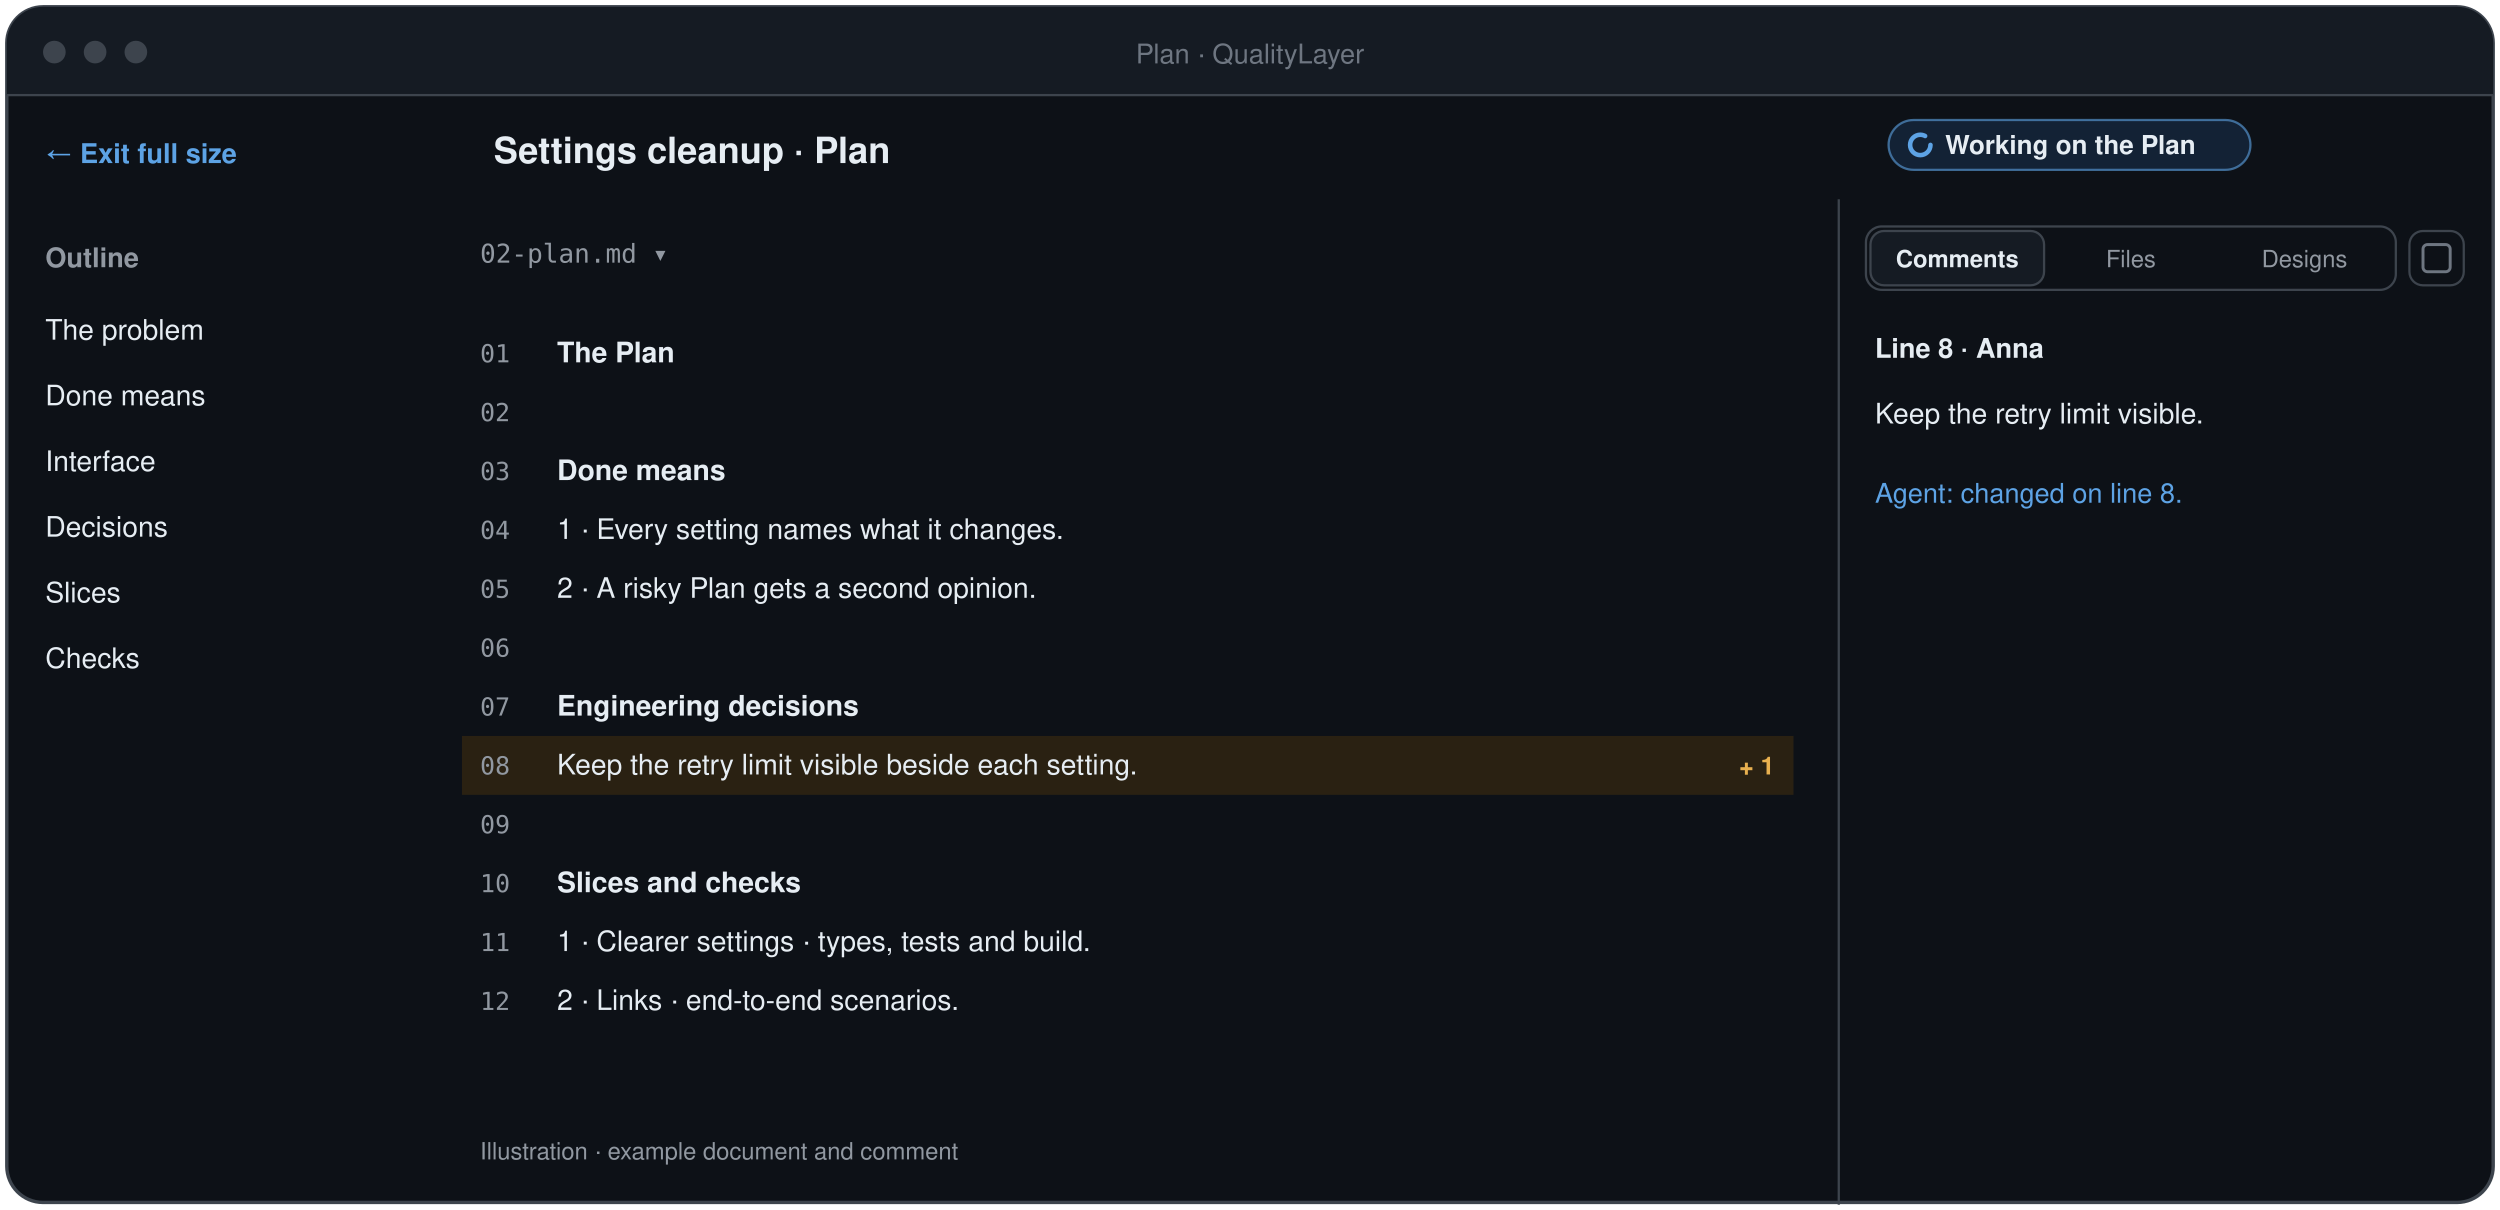
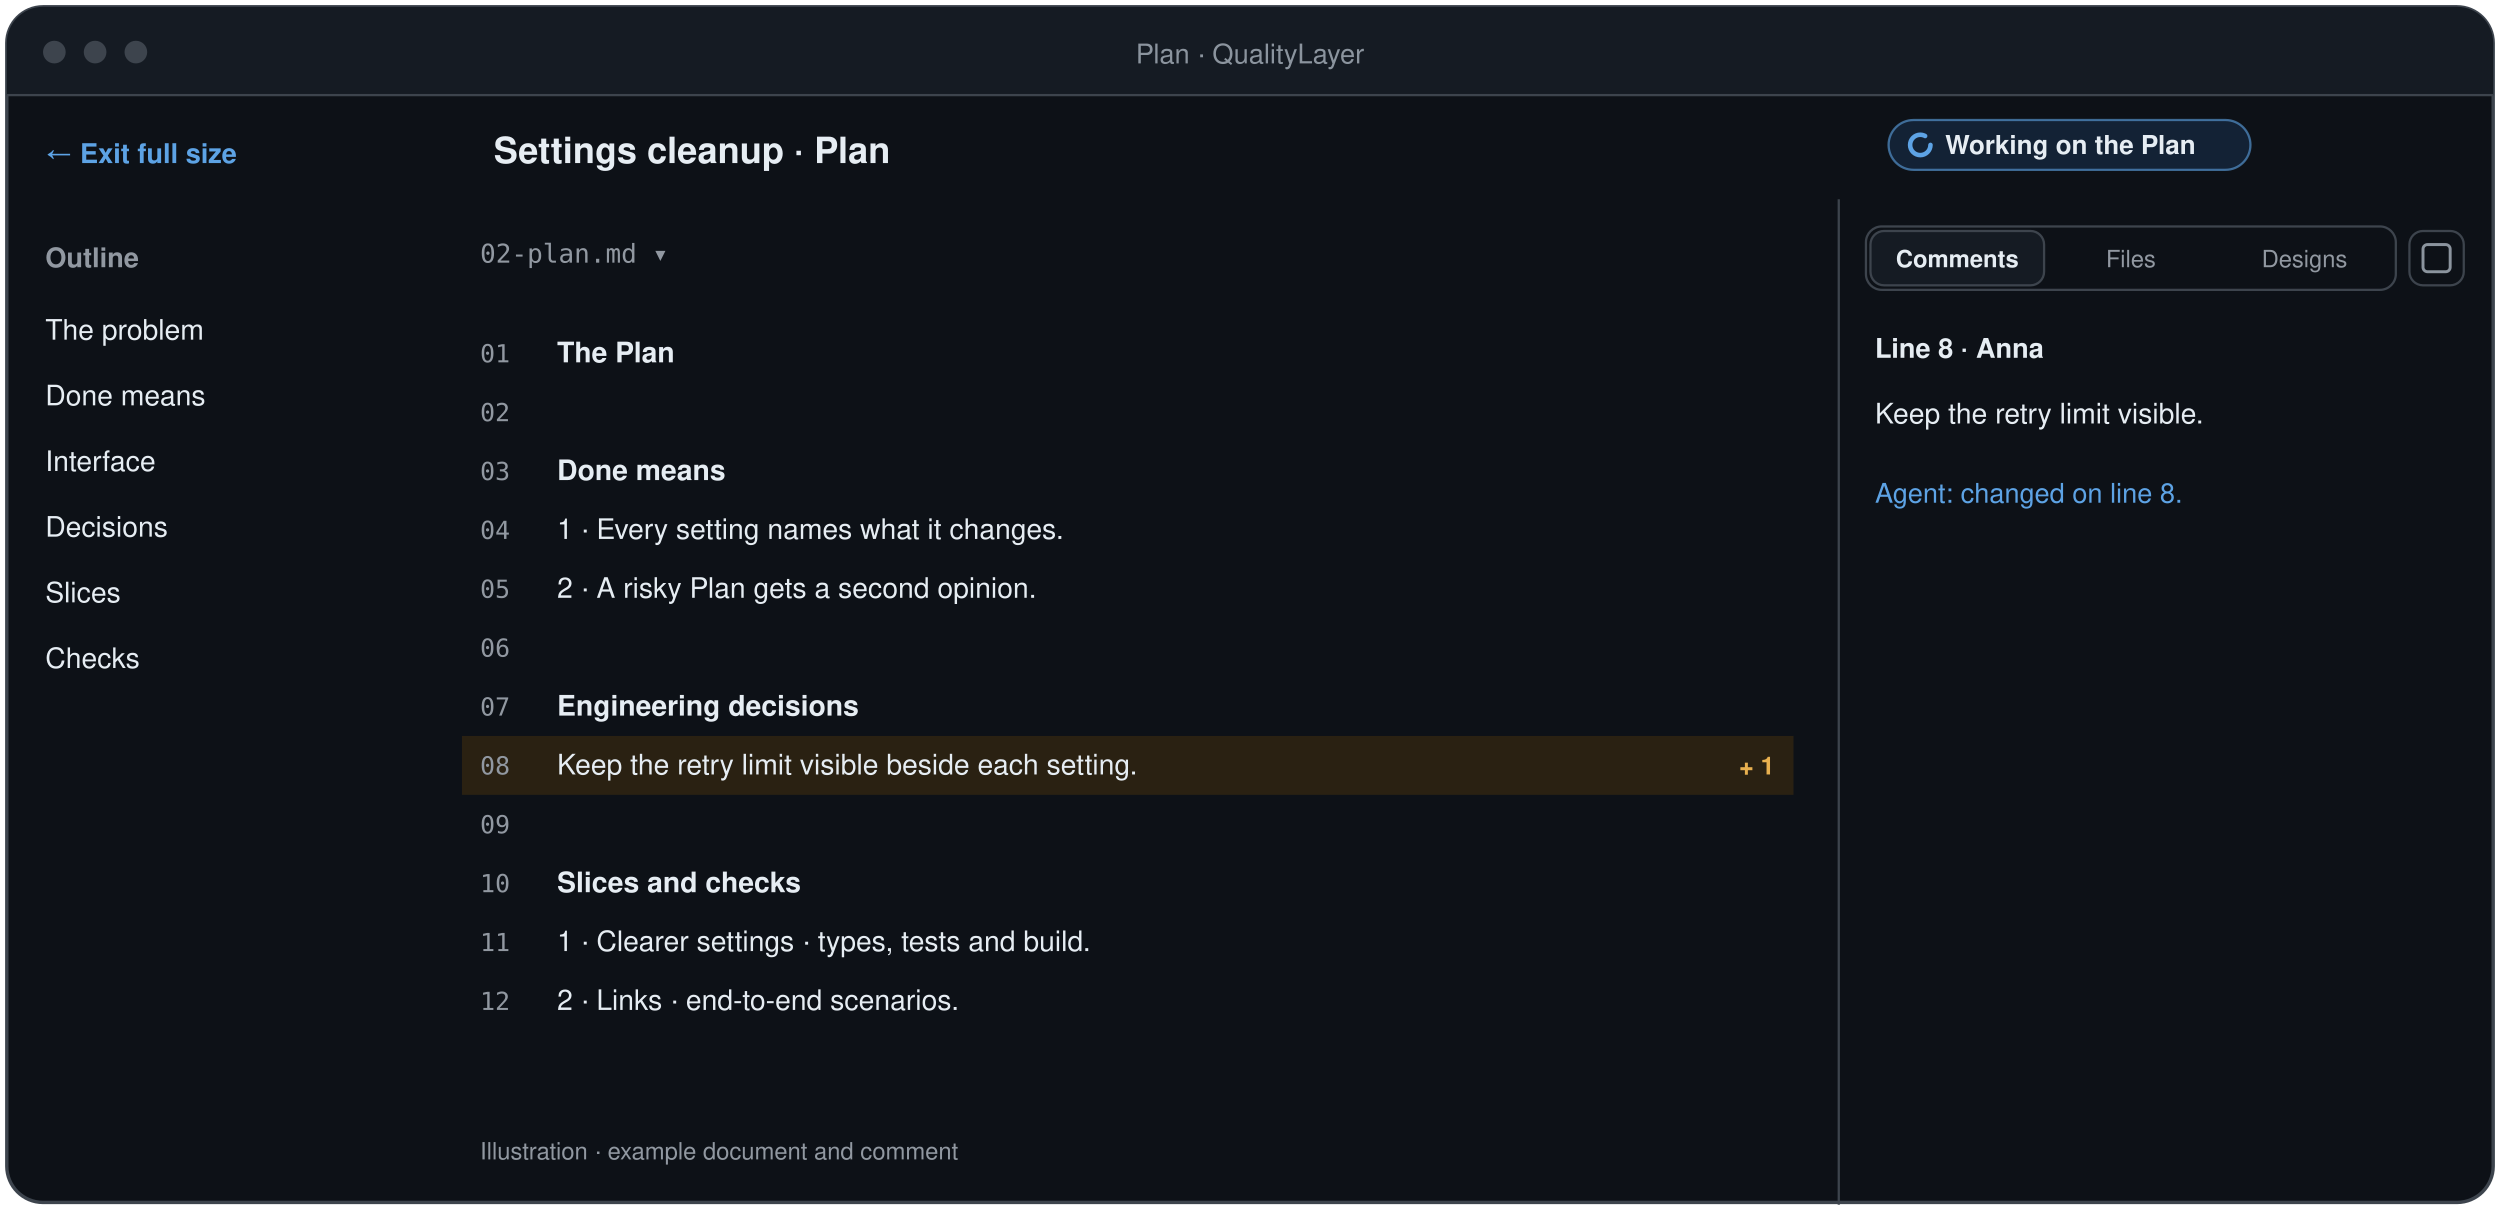
- <svg xmlns="http://www.w3.org/2000/svg" width="1104" height="534" viewBox="-2 -2 1104 534" role="img" aria-label="The full-size Plan: outline, document lines with a comment on line 8, live status, and Comments, Files and Designs">
+ <svg xmlns="http://www.w3.org/2000/svg" style="background:#0d1117" width="1104" height="534" viewBox="-2 -2 1104 534" role="img" aria-label="The full-size Plan: outline, document lines with a comment on line 8, live status, and Comments, Files and Designs">
  <rect x="1" y="1" width="1098" height="528" rx="16" fill="#0d1117" stroke="#3d444d" stroke-width="1.5" />
  <path d="M1 17 a16 16 0 0 1 16 -16 H1083 a16 16 0 0 1 16 16 V40 H1 Z" fill="#151b23" />
  <line x1="1" y1="40" x2="1099" y2="40" stroke="#3d444d" />
  <circle cx="22" cy="21" r="5" fill="#3d444d" />
  <circle cx="40" cy="21" r="5" fill="#3d444d" />
  <circle cx="58" cy="21" r="5" fill="#3d444d" />
-   <text x="550.0" y="26" font-family="-apple-system, BlinkMacSystemFont, 'Segoe UI', 'Helvetica Neue', Helvetica, Arial, sans-serif" font-size="12" font-weight="500" fill="#6e7681" text-anchor="middle">Plan · QualityLayer</text>
+   <text x="550.0" y="26" font-family="-apple-system, BlinkMacSystemFont, 'Segoe UI', 'Helvetica Neue', Helvetica, Arial, sans-serif" font-size="12" font-weight="500" fill="#8b949e" text-anchor="middle">Plan · QualityLayer</text>
  <text x="18" y="70" font-family="-apple-system, BlinkMacSystemFont, 'Segoe UI', 'Helvetica Neue', Helvetica, Arial, sans-serif" font-size="12" font-weight="600" fill="#5da3e5" text-anchor="start">← Exit full size</text>
  <text x="216" y="70" font-family="-apple-system, BlinkMacSystemFont, 'Segoe UI', 'Helvetica Neue', Helvetica, Arial, sans-serif" font-size="16" font-weight="650" fill="#e6edf3" text-anchor="start">Settings cleanup · Plan</text>
  <rect x="832" y="51" width="159.8" height="22" rx="11" fill="#132235" stroke="#5da3e5" stroke-opacity="0.6" />
  <circle cx="846" cy="62" r="4.5" fill="none" stroke="#5da3e5" stroke-width="2" stroke-dasharray="23.4 5.4" stroke-linecap="round" />
  <text x="857" y="66" font-family="-apple-system, BlinkMacSystemFont, 'Segoe UI', 'Helvetica Neue', Helvetica, Arial, sans-serif" font-size="11.5" font-weight="600" fill="#e6edf3" text-anchor="start">Working on the Plan</text>
  <text x="18" y="116" font-family="-apple-system, BlinkMacSystemFont, 'Segoe UI', 'Helvetica Neue', Helvetica, Arial, sans-serif" font-size="12" font-weight="650" fill="#9198a1" text-anchor="start">Outline</text>
  <text x="18" y="148" font-family="-apple-system, BlinkMacSystemFont, 'Segoe UI', 'Helvetica Neue', Helvetica, Arial, sans-serif" font-size="12.5" font-weight="500" fill="#e6edf3" text-anchor="start">The problem</text>
  <text x="18" y="177" font-family="-apple-system, BlinkMacSystemFont, 'Segoe UI', 'Helvetica Neue', Helvetica, Arial, sans-serif" font-size="12.5" font-weight="500" fill="#e6edf3" text-anchor="start">Done means</text>
  <text x="18" y="206" font-family="-apple-system, BlinkMacSystemFont, 'Segoe UI', 'Helvetica Neue', Helvetica, Arial, sans-serif" font-size="12.5" font-weight="500" fill="#e6edf3" text-anchor="start">Interface</text>
  <text x="18" y="235" font-family="-apple-system, BlinkMacSystemFont, 'Segoe UI', 'Helvetica Neue', Helvetica, Arial, sans-serif" font-size="12.5" font-weight="500" fill="#e6edf3" text-anchor="start">Decisions</text>
  <text x="18" y="264" font-family="-apple-system, BlinkMacSystemFont, 'Segoe UI', 'Helvetica Neue', Helvetica, Arial, sans-serif" font-size="12.5" font-weight="500" fill="#e6edf3" text-anchor="start">Slices</text>
  <text x="18" y="293" font-family="-apple-system, BlinkMacSystemFont, 'Segoe UI', 'Helvetica Neue', Helvetica, Arial, sans-serif" font-size="12.5" font-weight="500" fill="#e6edf3" text-anchor="start">Checks</text>
  <text x="210" y="114" font-family="ui-monospace, SFMono-Regular, Menlo, Consolas, monospace" font-size="11.5" font-weight="400" fill="#9198a1" text-anchor="start">02-plan.md  ▾</text>
  <text x="210" y="158" font-family="ui-monospace, SFMono-Regular, Menlo, Consolas, monospace" font-size="11" font-weight="400" fill="#9198a1" text-anchor="start">01</text>
  <text x="244" y="158" font-family="-apple-system, BlinkMacSystemFont, 'Segoe UI', 'Helvetica Neue', Helvetica, Arial, sans-serif" font-size="12.5" font-weight="650" fill="#e6edf3" text-anchor="start">The Plan</text>
  <text x="210" y="184" font-family="ui-monospace, SFMono-Regular, Menlo, Consolas, monospace" font-size="11" font-weight="400" fill="#9198a1" text-anchor="start">02</text>
  <text x="244" y="184" font-family="-apple-system, BlinkMacSystemFont, 'Segoe UI', 'Helvetica Neue', Helvetica, Arial, sans-serif" font-size="12.5" font-weight="400" fill="#e6edf3" text-anchor="start" />
  <text x="210" y="210" font-family="ui-monospace, SFMono-Regular, Menlo, Consolas, monospace" font-size="11" font-weight="400" fill="#9198a1" text-anchor="start">03</text>
  <text x="244" y="210" font-family="-apple-system, BlinkMacSystemFont, 'Segoe UI', 'Helvetica Neue', Helvetica, Arial, sans-serif" font-size="12.5" font-weight="650" fill="#e6edf3" text-anchor="start">Done means</text>
  <text x="210" y="236" font-family="ui-monospace, SFMono-Regular, Menlo, Consolas, monospace" font-size="11" font-weight="400" fill="#9198a1" text-anchor="start">04</text>
  <text x="244" y="236" font-family="-apple-system, BlinkMacSystemFont, 'Segoe UI', 'Helvetica Neue', Helvetica, Arial, sans-serif" font-size="12.5" font-weight="400" fill="#e6edf3" text-anchor="start">1 · Every setting names what it changes.</text>
  <text x="210" y="262" font-family="ui-monospace, SFMono-Regular, Menlo, Consolas, monospace" font-size="11" font-weight="400" fill="#9198a1" text-anchor="start">05</text>
  <text x="244" y="262" font-family="-apple-system, BlinkMacSystemFont, 'Segoe UI', 'Helvetica Neue', Helvetica, Arial, sans-serif" font-size="12.5" font-weight="400" fill="#e6edf3" text-anchor="start">2 · A risky Plan gets a second opinion.</text>
  <text x="210" y="288" font-family="ui-monospace, SFMono-Regular, Menlo, Consolas, monospace" font-size="11" font-weight="400" fill="#9198a1" text-anchor="start">06</text>
  <text x="244" y="288" font-family="-apple-system, BlinkMacSystemFont, 'Segoe UI', 'Helvetica Neue', Helvetica, Arial, sans-serif" font-size="12.5" font-weight="400" fill="#e6edf3" text-anchor="start" />
  <text x="210" y="314" font-family="ui-monospace, SFMono-Regular, Menlo, Consolas, monospace" font-size="11" font-weight="400" fill="#9198a1" text-anchor="start">07</text>
  <text x="244" y="314" font-family="-apple-system, BlinkMacSystemFont, 'Segoe UI', 'Helvetica Neue', Helvetica, Arial, sans-serif" font-size="12.5" font-weight="650" fill="#e6edf3" text-anchor="start">Engineering decisions</text>
  <rect x="202" y="323" width="588" height="26" fill="#2a2112" />
  <text x="766" y="340" font-family="-apple-system, BlinkMacSystemFont, 'Segoe UI', 'Helvetica Neue', Helvetica, Arial, sans-serif" font-size="11" font-weight="650" fill="#e8b04f" text-anchor="start">+ 1</text>
  <text x="210" y="340" font-family="ui-monospace, SFMono-Regular, Menlo, Consolas, monospace" font-size="11" font-weight="400" fill="#9198a1" text-anchor="start">08</text>
  <text x="244" y="340" font-family="-apple-system, BlinkMacSystemFont, 'Segoe UI', 'Helvetica Neue', Helvetica, Arial, sans-serif" font-size="12.5" font-weight="400" fill="#e6edf3" text-anchor="start">Keep the retry limit visible beside each setting.</text>
  <text x="210" y="366" font-family="ui-monospace, SFMono-Regular, Menlo, Consolas, monospace" font-size="11" font-weight="400" fill="#9198a1" text-anchor="start">09</text>
  <text x="244" y="366" font-family="-apple-system, BlinkMacSystemFont, 'Segoe UI', 'Helvetica Neue', Helvetica, Arial, sans-serif" font-size="12.5" font-weight="400" fill="#e6edf3" text-anchor="start" />
  <text x="210" y="392" font-family="ui-monospace, SFMono-Regular, Menlo, Consolas, monospace" font-size="11" font-weight="400" fill="#9198a1" text-anchor="start">10</text>
  <text x="244" y="392" font-family="-apple-system, BlinkMacSystemFont, 'Segoe UI', 'Helvetica Neue', Helvetica, Arial, sans-serif" font-size="12.5" font-weight="650" fill="#e6edf3" text-anchor="start">Slices and checks</text>
  <text x="210" y="418" font-family="ui-monospace, SFMono-Regular, Menlo, Consolas, monospace" font-size="11" font-weight="400" fill="#9198a1" text-anchor="start">11</text>
  <text x="244" y="418" font-family="-apple-system, BlinkMacSystemFont, 'Segoe UI', 'Helvetica Neue', Helvetica, Arial, sans-serif" font-size="12.5" font-weight="400" fill="#e6edf3" text-anchor="start">1 · Clearer settings · types, tests and build.</text>
  <text x="210" y="444" font-family="ui-monospace, SFMono-Regular, Menlo, Consolas, monospace" font-size="11" font-weight="400" fill="#9198a1" text-anchor="start">12</text>
  <text x="244" y="444" font-family="-apple-system, BlinkMacSystemFont, 'Segoe UI', 'Helvetica Neue', Helvetica, Arial, sans-serif" font-size="12.5" font-weight="400" fill="#e6edf3" text-anchor="start">2 · Links · end-to-end scenarios.</text>
  <line x1="810" y1="86" x2="810" y2="530" stroke="#3d444d" />
  <rect x="822" y="98" width="234" height="28" rx="7" fill="#0d1117" stroke="#3d444d" />
  <rect x="824.0" y="100" width="76.667" height="24" rx="6" fill="#151b23" stroke="#3d444d" />
  <text x="862.333" y="116" font-family="-apple-system, BlinkMacSystemFont, 'Segoe UI', 'Helvetica Neue', Helvetica, Arial, sans-serif" font-size="10.5" font-weight="600" fill="#e6edf3" text-anchor="middle">Comments</text>
  <text x="939.0" y="116" font-family="-apple-system, BlinkMacSystemFont, 'Segoe UI', 'Helvetica Neue', Helvetica, Arial, sans-serif" font-size="10.5" font-weight="500" fill="#9198a1" text-anchor="middle">Files</text>
  <text x="1015.667" y="116" font-family="-apple-system, BlinkMacSystemFont, 'Segoe UI', 'Helvetica Neue', Helvetica, Arial, sans-serif" font-size="10.5" font-weight="500" fill="#9198a1" text-anchor="middle">Designs</text>
  <rect x="1062" y="100" width="24" height="24" rx="6" fill="#0d1117" stroke="#3d444d" />
-   <rect x="1068" y="106" width="12" height="12" rx="2" fill="none" stroke="#6e7681" stroke-width="1.3" />
+   <rect x="1068" y="106" width="12" height="12" rx="2" fill="none" stroke="#8b949e" stroke-width="1.3" />
  <text x="826" y="156" font-family="-apple-system, BlinkMacSystemFont, 'Segoe UI', 'Helvetica Neue', Helvetica, Arial, sans-serif" font-size="12" font-weight="650" fill="#e6edf3" text-anchor="start">Line 8 · Anna</text>
  <text x="826" y="185" font-family="-apple-system, BlinkMacSystemFont, 'Segoe UI', 'Helvetica Neue', Helvetica, Arial, sans-serif" font-size="12.5" font-weight="400" fill="#e6edf3" text-anchor="start">Keep the retry limit visible.</text>
  <text x="826" y="220" font-family="-apple-system, BlinkMacSystemFont, 'Segoe UI', 'Helvetica Neue', Helvetica, Arial, sans-serif" font-size="12" font-weight="400" fill="#5da3e5" text-anchor="start">Agent: changed on line 8.</text>
  <text x="210" y="510" font-family="-apple-system, BlinkMacSystemFont, 'Segoe UI', 'Helvetica Neue', Helvetica, Arial, sans-serif" font-size="10.5" font-weight="400" fill="#9198a1" text-anchor="start">Illustration · example document and comment</text>
</svg>
